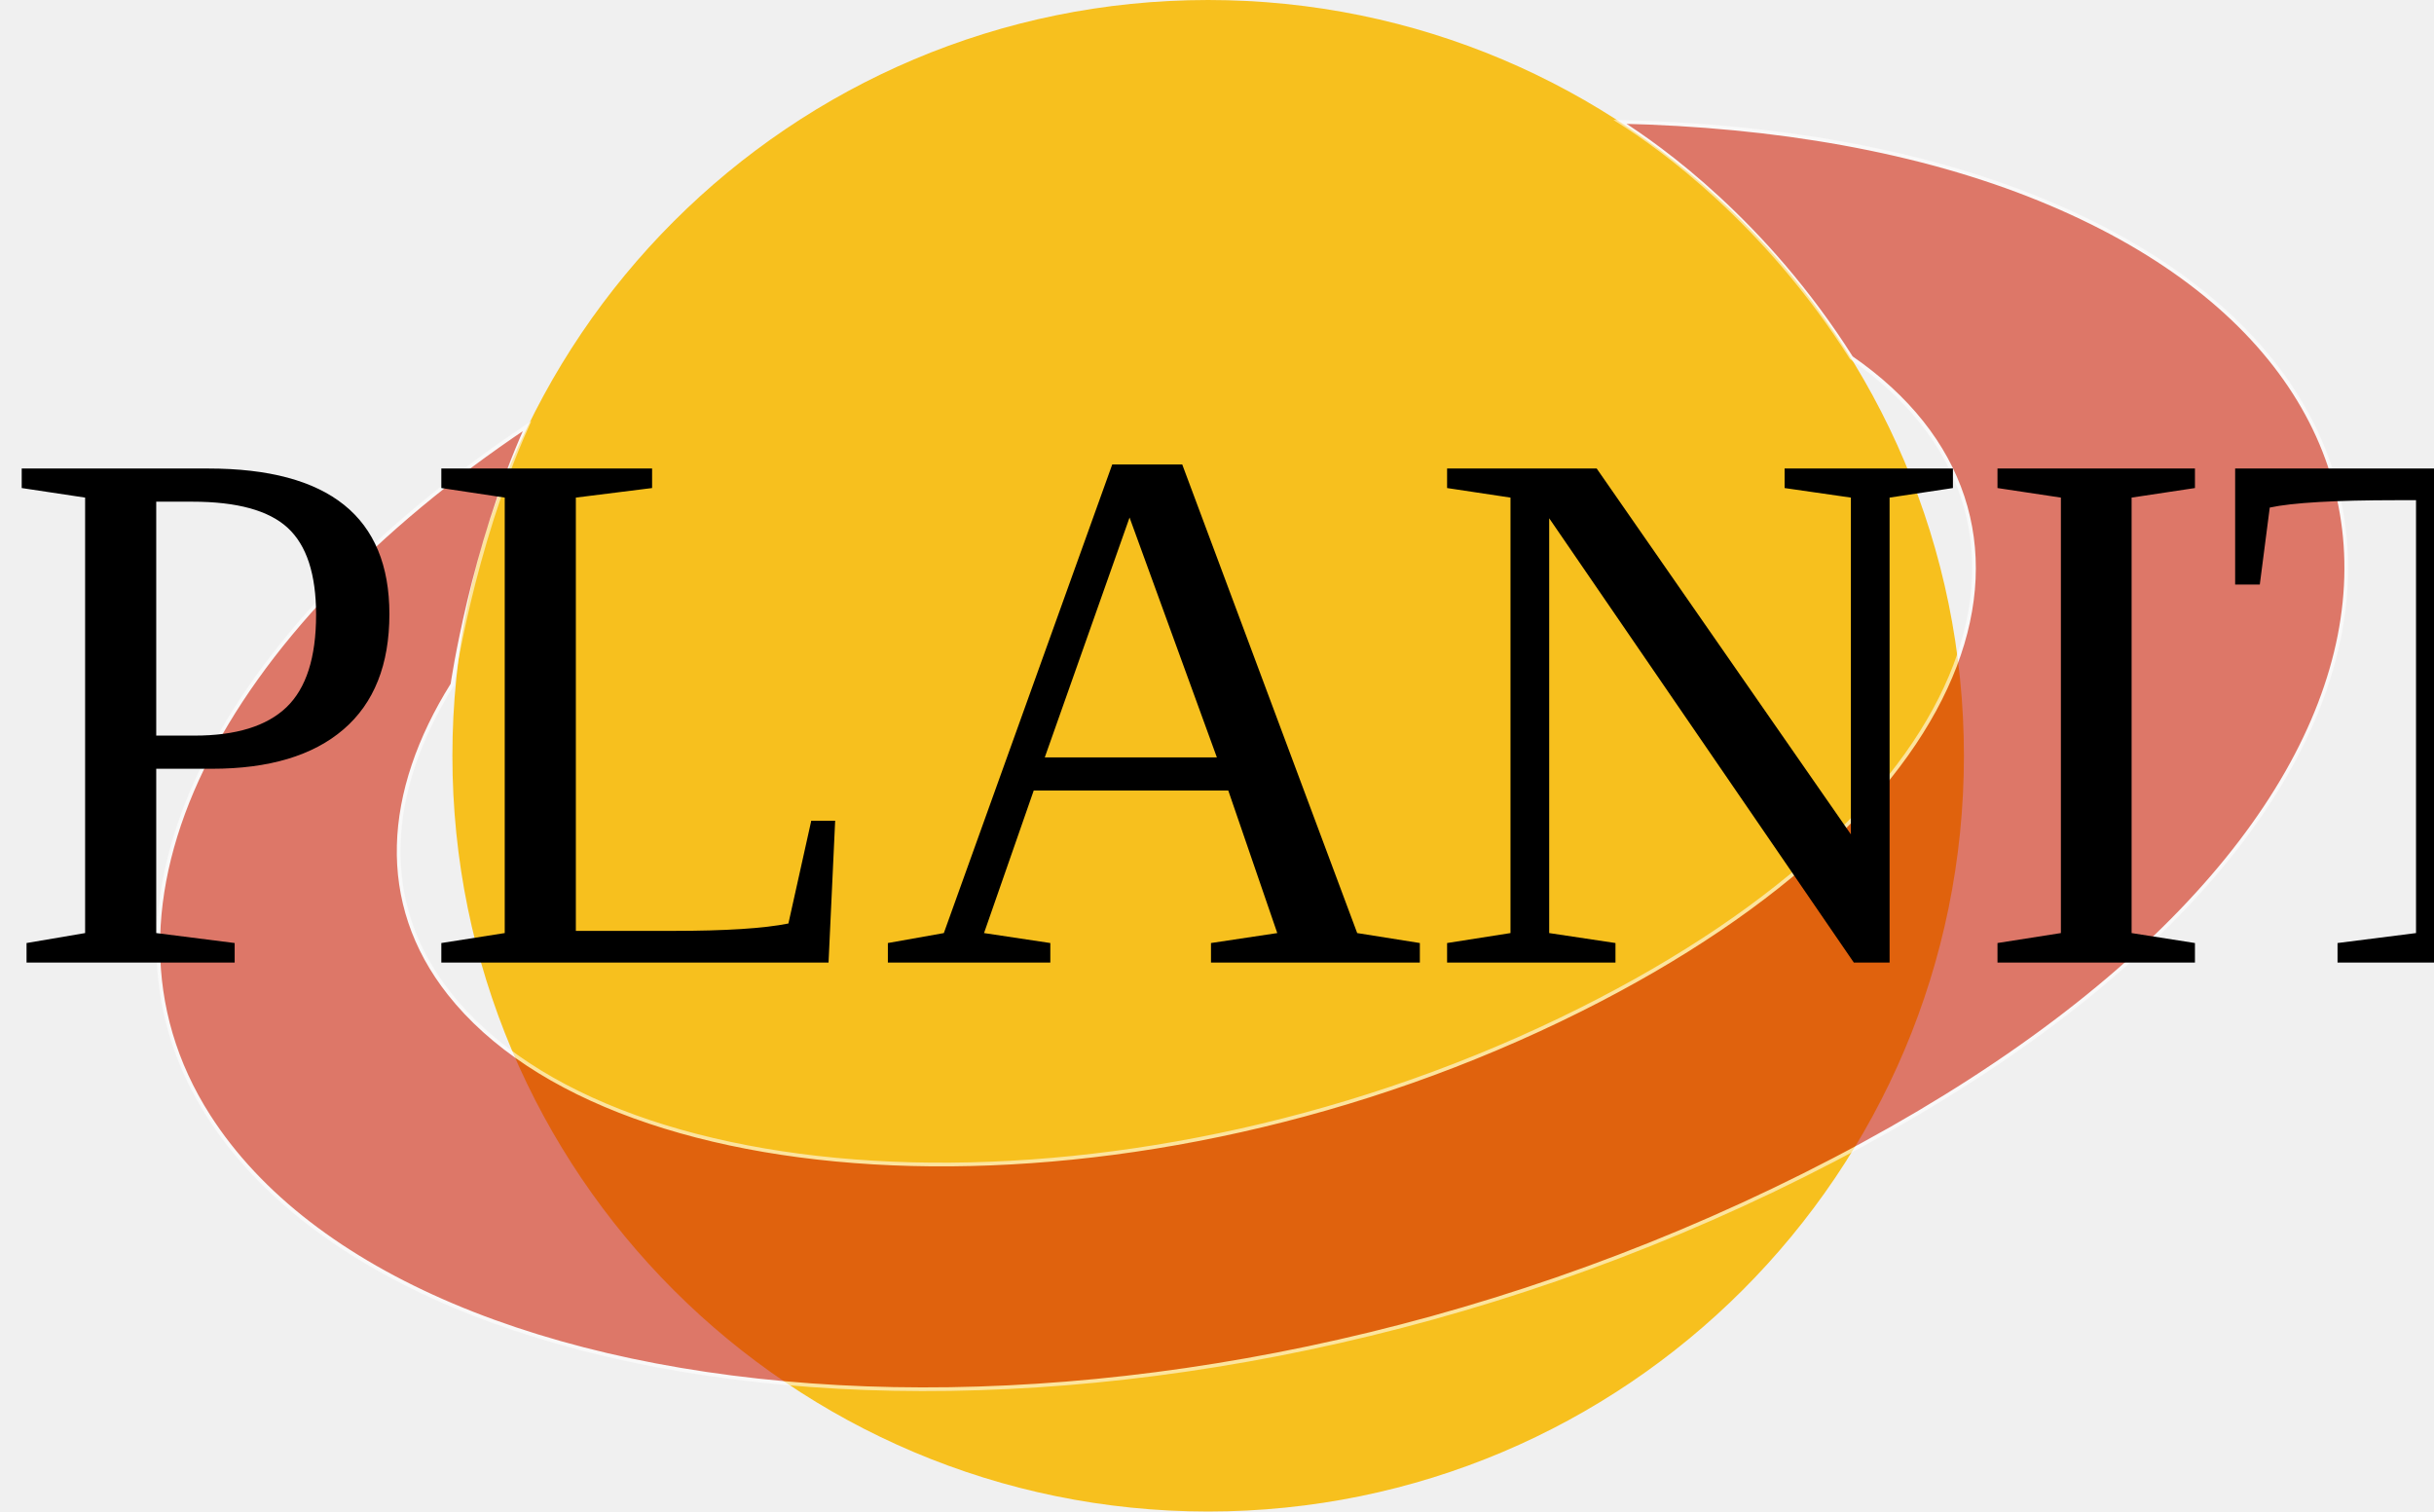
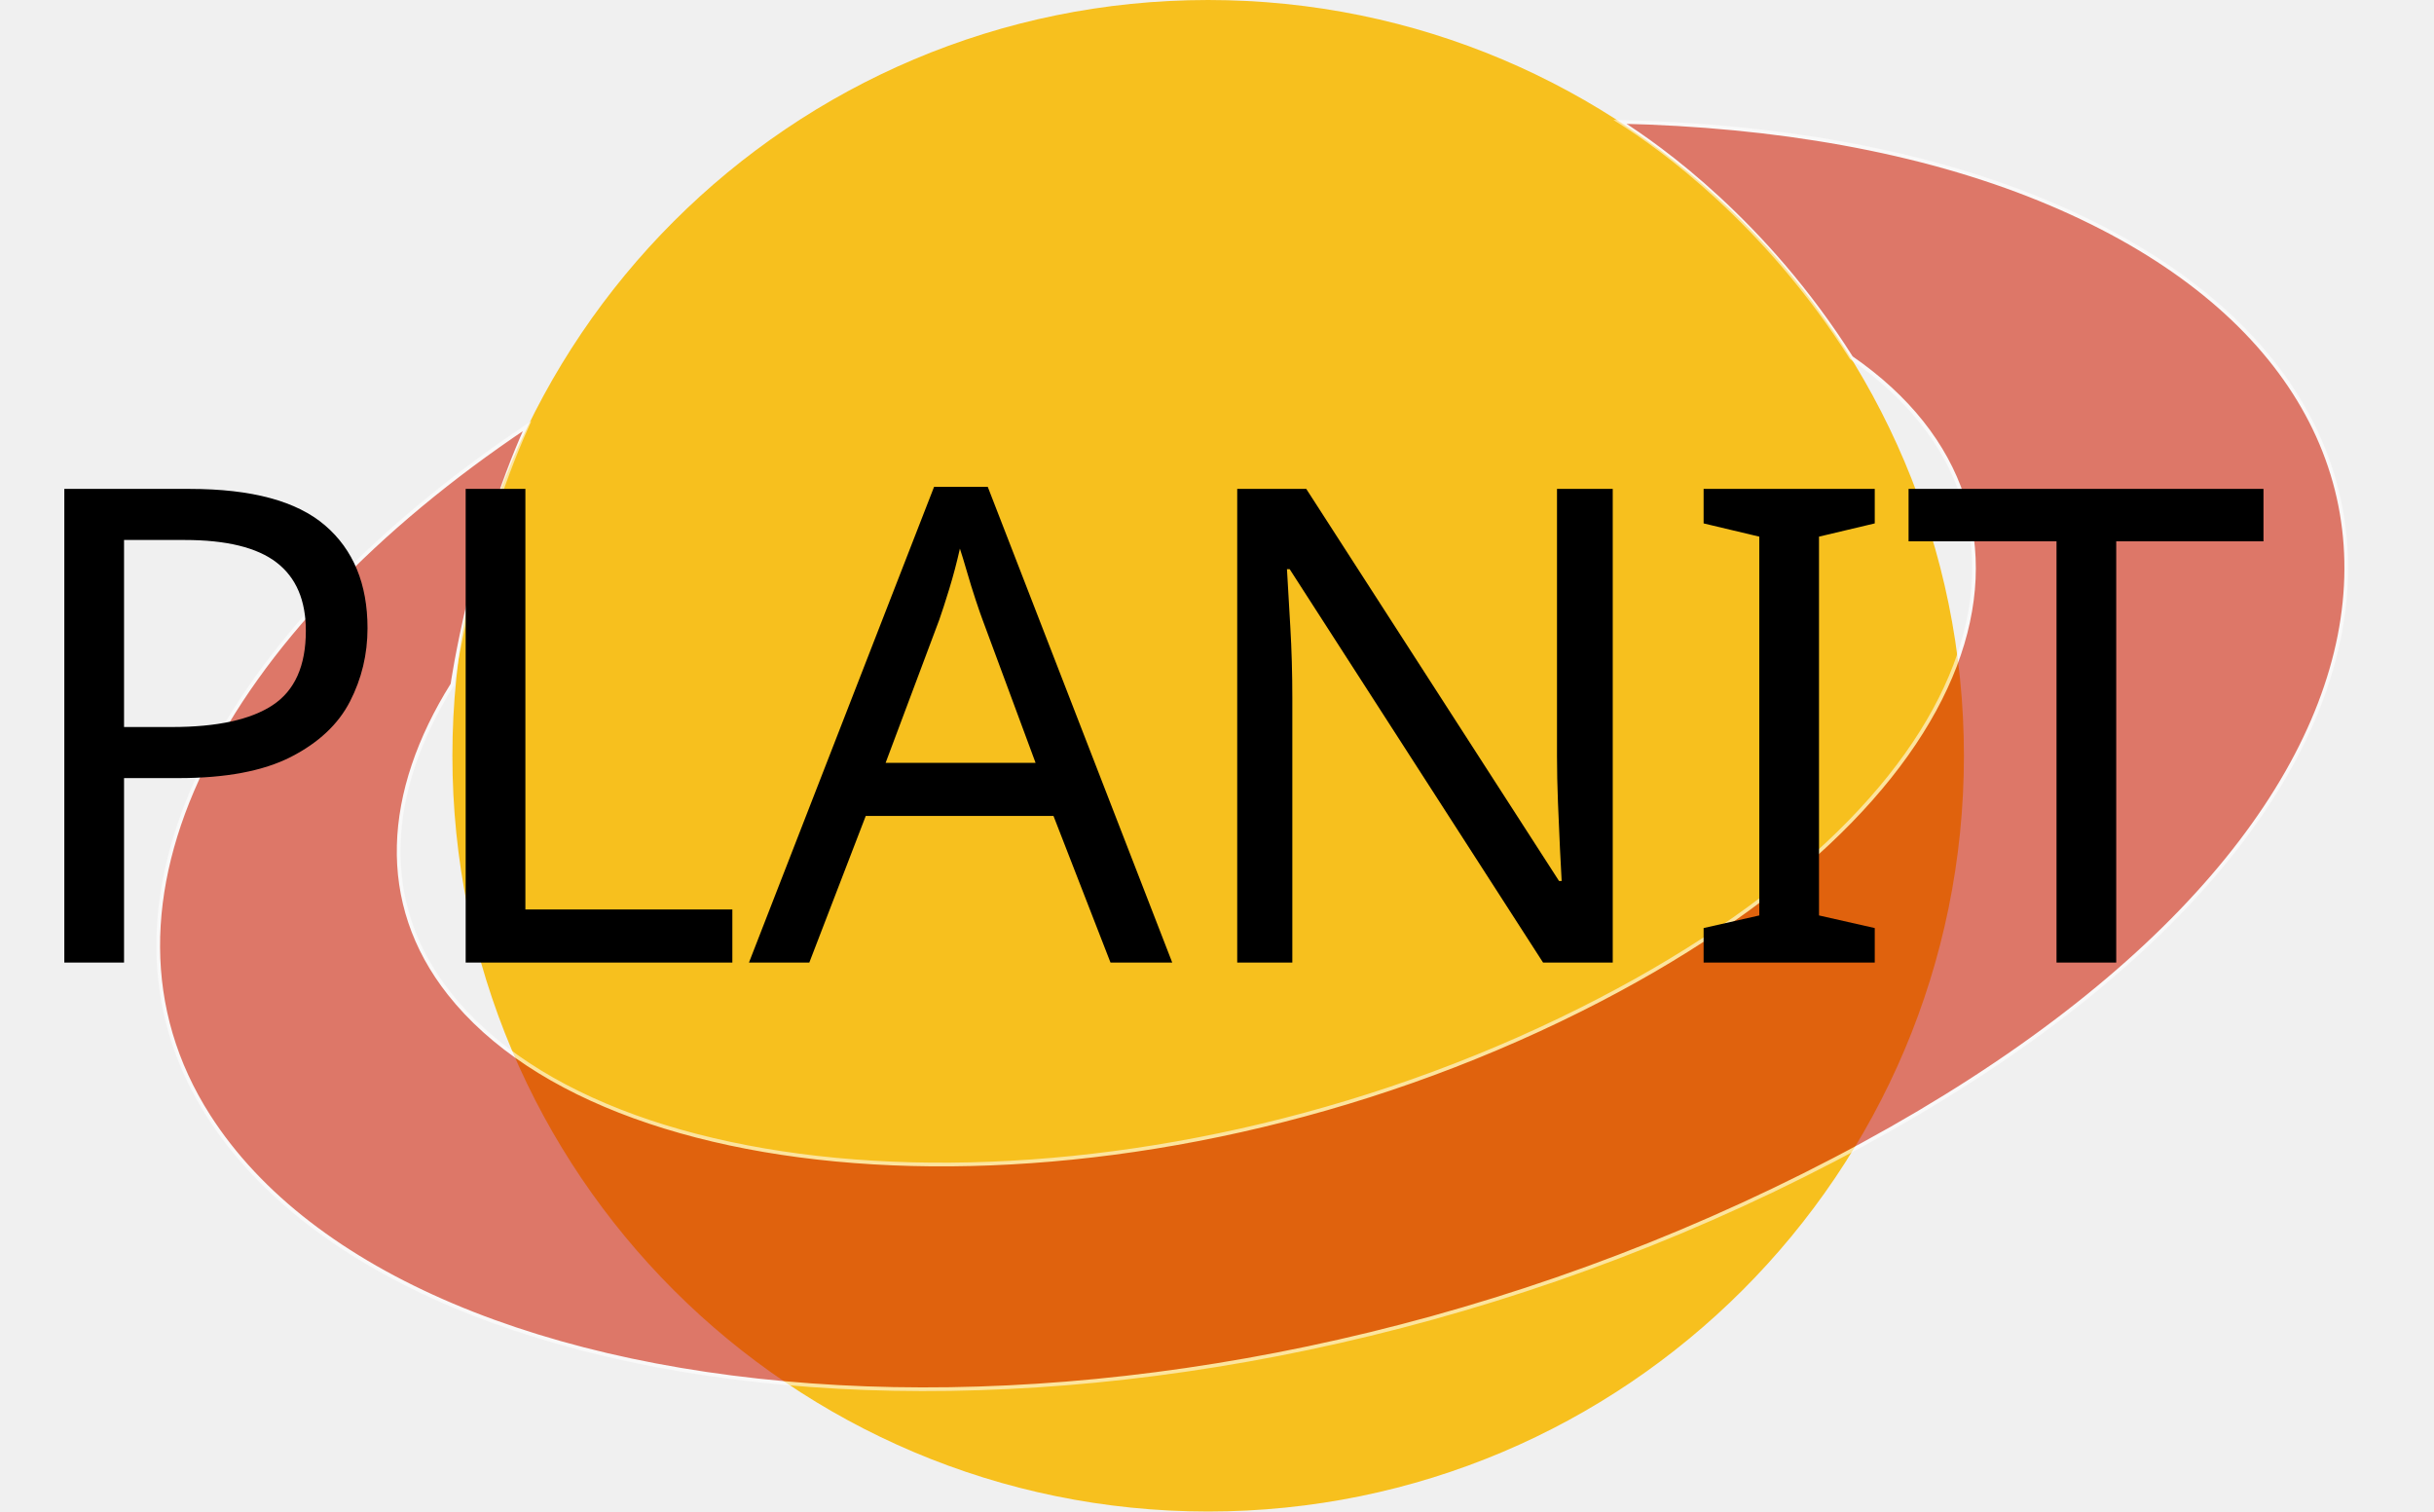
<svg xmlns="http://www.w3.org/2000/svg" viewBox="0 0 660.42 410.12">
  <defs>
-     <style>.cls-1{fill:#f7c01e;}.cls-2{fill:#ce1b00;stroke:#fff;stroke-miterlimit:10;opacity:0.57;}.cls-3{font-size:204.72px;font-family:BodoniSvtyTwoSCITCTT-Book, Bodoni 72 Smallcaps;}</style>
+     <style>.cls-1{fill:#f7c01e;}.cls-2{fill:#ce1b00;stroke:#fff;stroke-miterlimit:10;opacity:0.57;}.cls-3{font-size:180px;font-family:'Antic Didone';}</style>
  </defs>
  <g id="Planet">
    <circle class="cls-1" cx="327.81" cy="205.06" r="205.06" />
  </g>
  <g id="Ring">
    <path class="cls-2" d="M928,471.18c-32.78-13.39-72.08-20.13-114.08-21.07,10.79,6.79,39.42,27.1,62.78,64,61.74,42.62,37.79,121.23-73.42,176.88-120.15,60.13-261.57,53.14-307-4.36-19.45-24.62-17.41-54.64.86-83.88h0s5.27-36.69,20.25-70.09C434.6,588.05,394.16,662.32,431,719.88c55.16,86.18,256.08,104.46,432.85,16S1053.19,522.31,928,471.18Z" transform="translate(-374.38 -417.05)" />
  </g>
  <g id="Layer_4" data-name="Layer 4">
    <text class="cls-3" transform="translate(0 261.17)">PLANIT</text>
  </g>
</svg>
